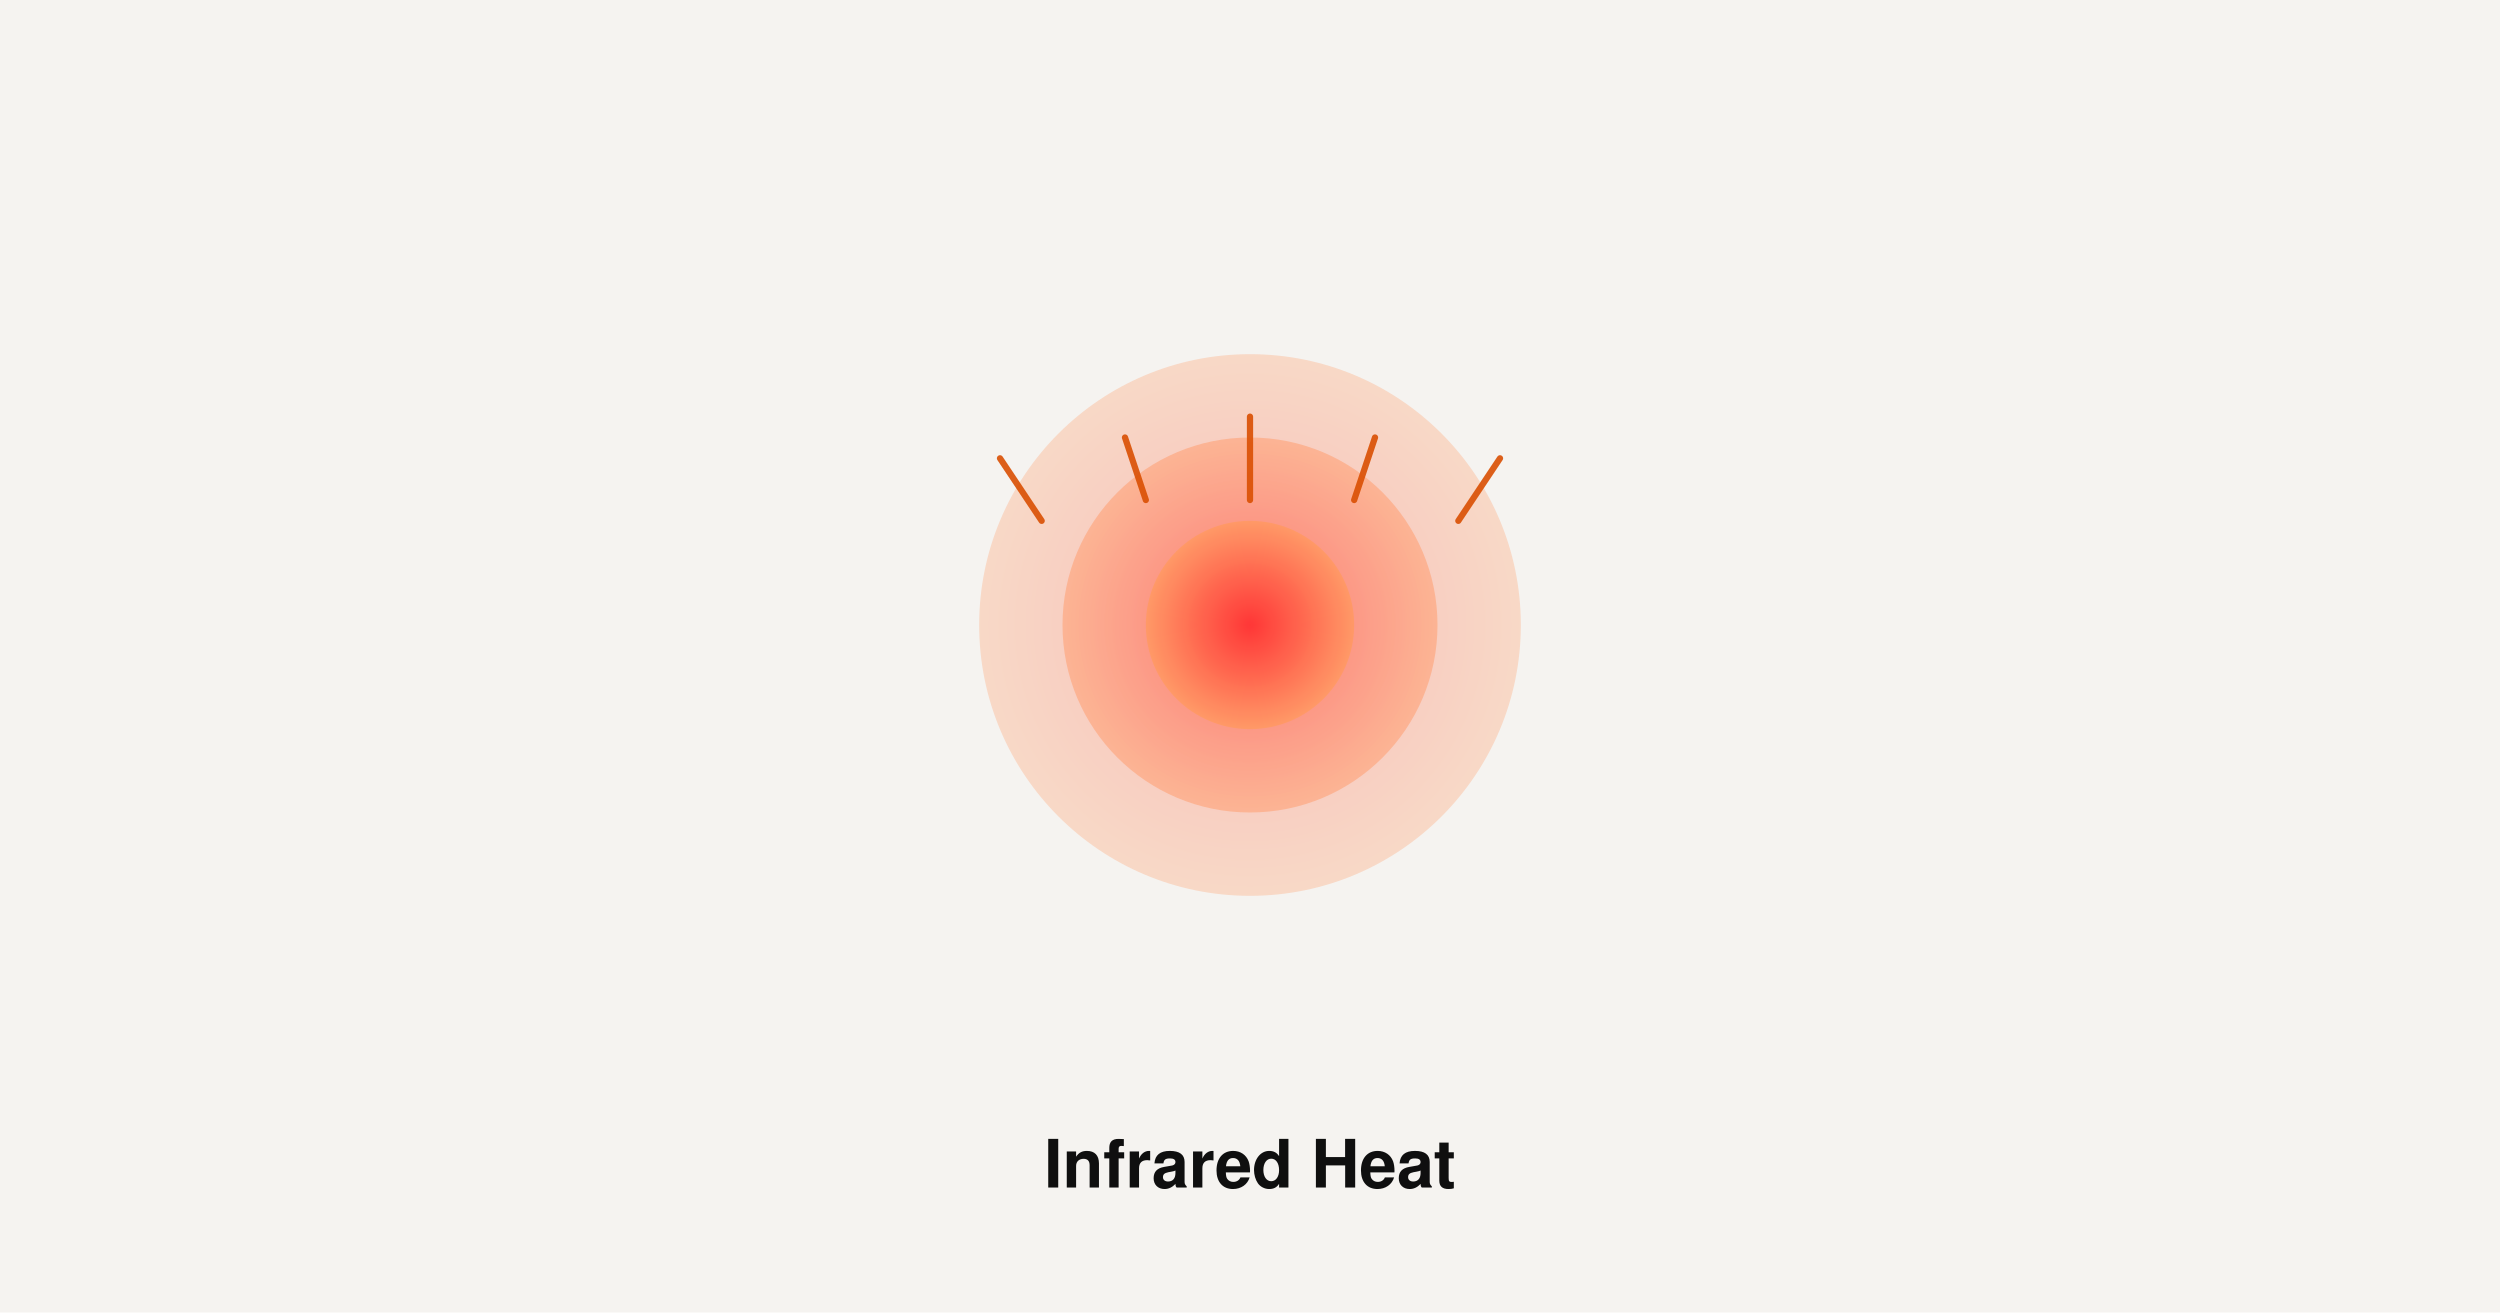
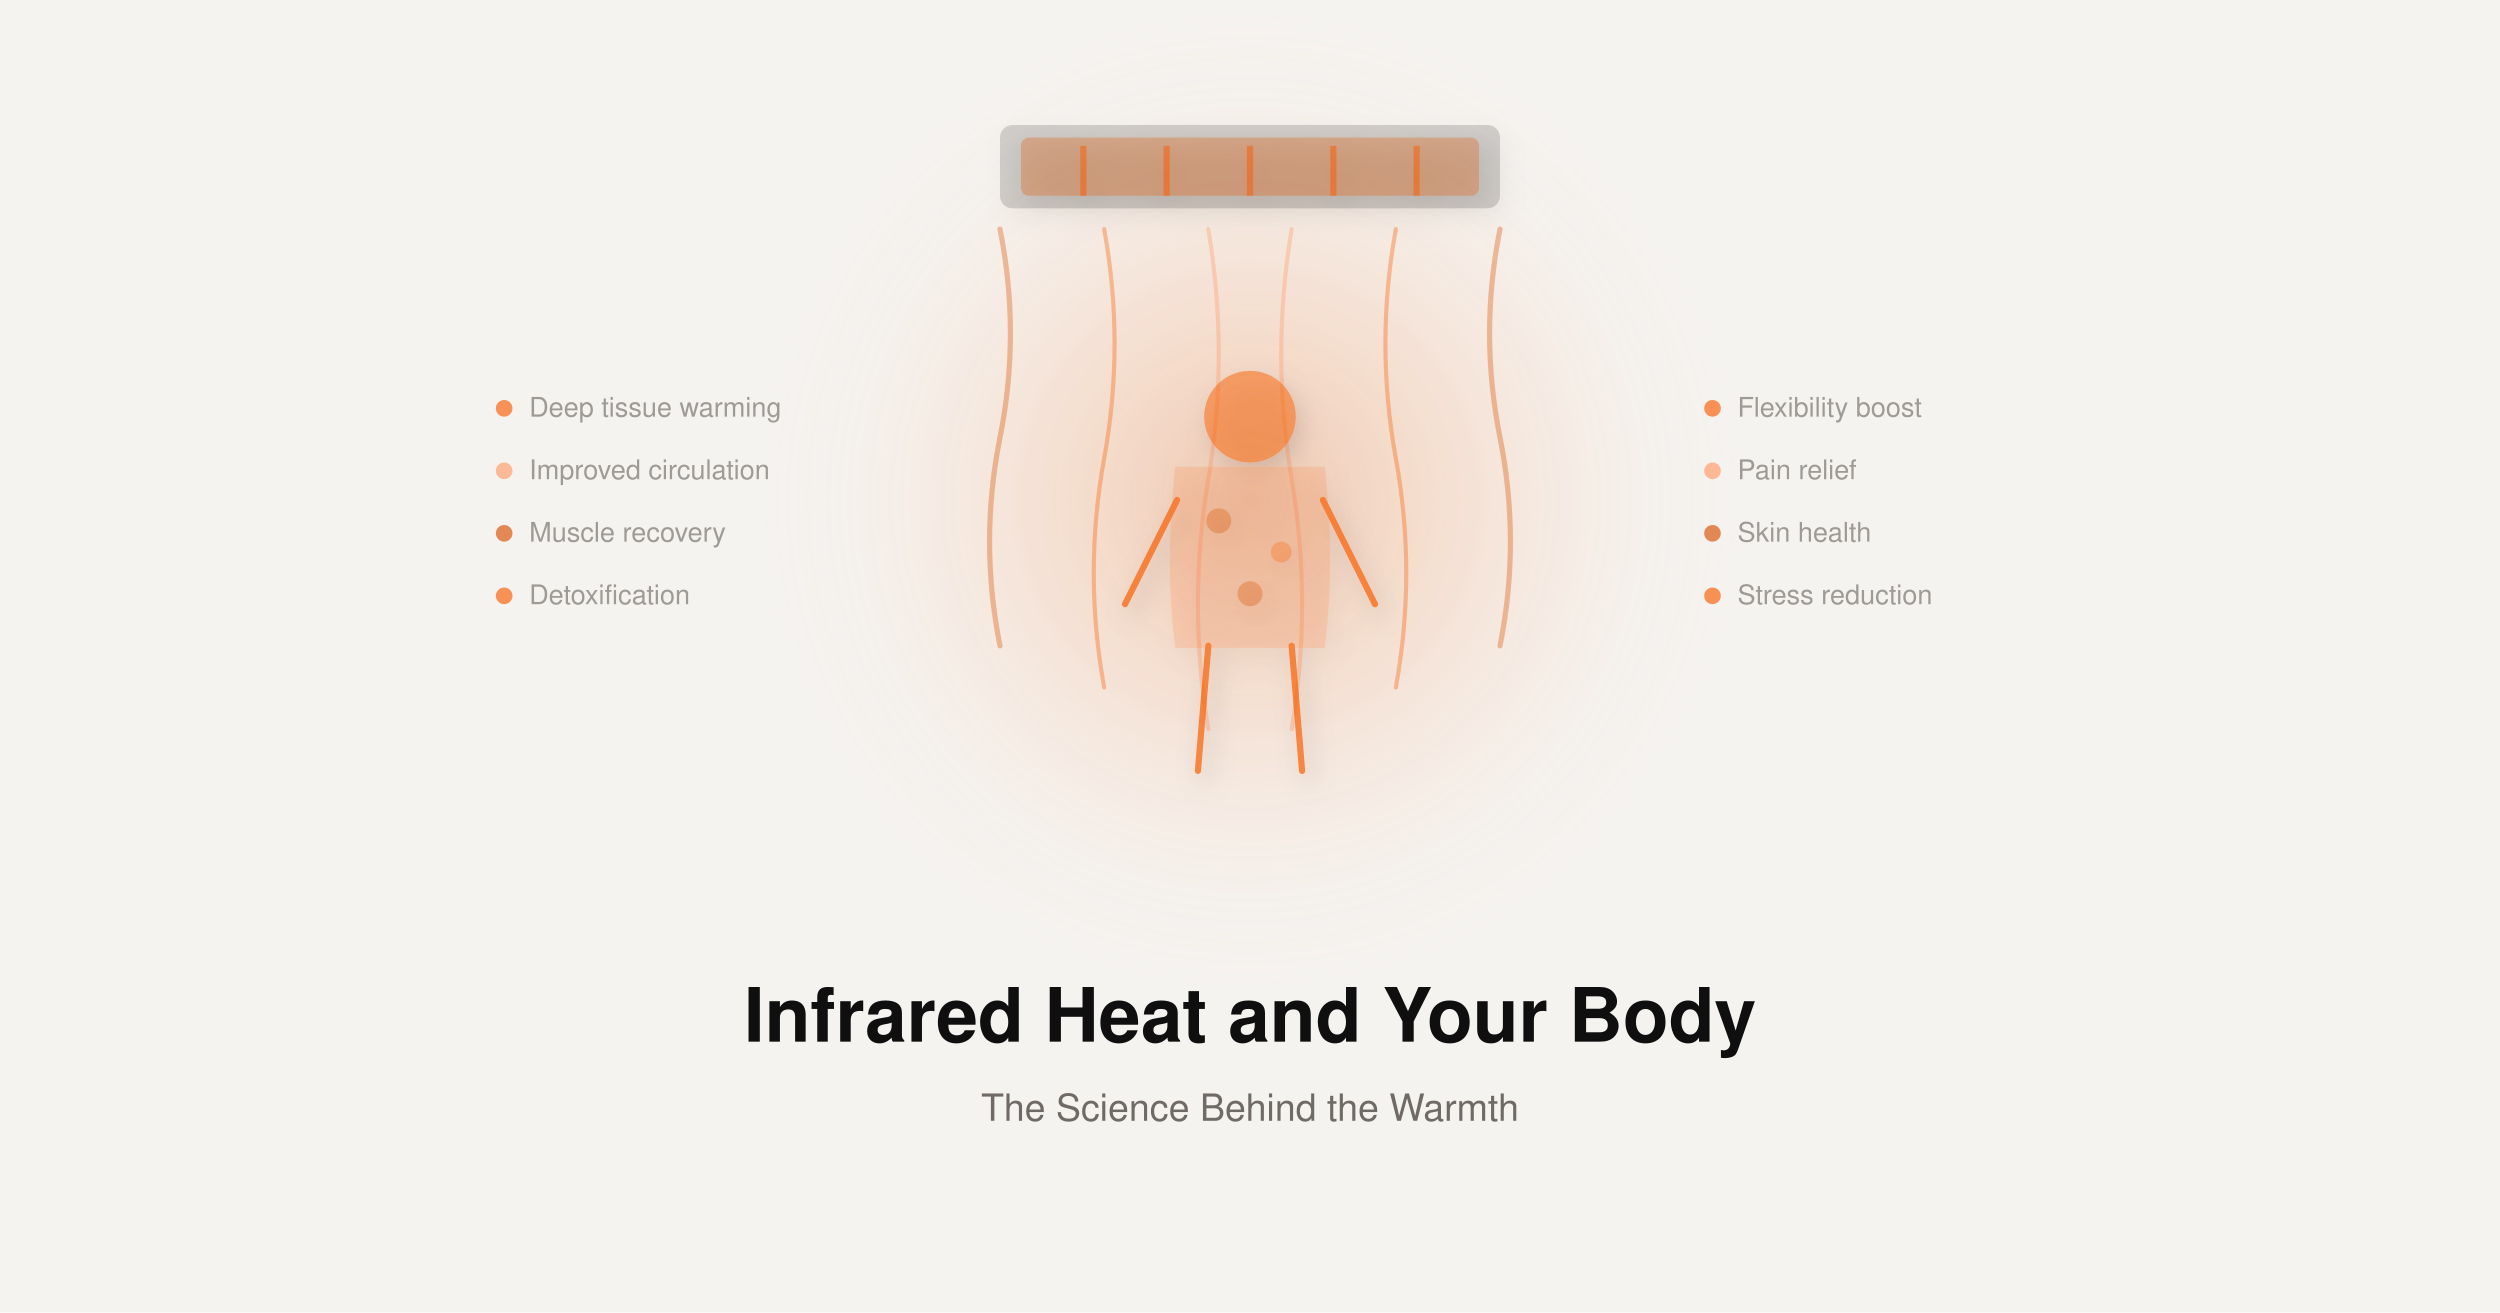
<svg xmlns="http://www.w3.org/2000/svg" viewBox="0 0 1200 630">
-   <rect width="1200" height="630" fill="#f5f3f0" />
  <defs>
-     <radialGradient id="infraGrad" cx="50%" cy="50%" r="50%">
-       <stop offset="0%" style="stop-color:#ff3333" />
-       <stop offset="100%" style="stop-color:#ff9966" />
+     <filter id="shadow" x="-50%" y="-50%" width="200%" height="200%">
+       <feDropShadow dx="3" dy="5" stdDeviation="6" flood-opacity="0.25" flood-color="#000" />
+     </filter>
+     <radialGradient id="heatRadial" cx="50%" cy="50%" r="50%">
+       <stop offset="0%" style="stop-color:#d94f02;stop-opacity:0.25" />
+       <stop offset="40%" style="stop-color:#f75c03;stop-opacity:0.12" />
+       <stop offset="100%" style="stop-color:#f5f3f0;stop-opacity:0" />
    </radialGradient>
  </defs>
-   <circle cx="600" cy="300" r="130" fill="url(#infraGrad)" opacity="0.3" />
-   <circle cx="600" cy="300" r="90" fill="url(#infraGrad)" opacity="0.5" />
-   <circle cx="600" cy="300" r="50" fill="url(#infraGrad)" opacity="0.95" />
-   <path d="M 500 250 L 480 220 M 550 240 L 540 210 M 600 240 L 600 200 M 650 240 L 660 210 M 700 250 L 720 220" stroke="#d94f02" stroke-width="3" opacity="0.9" stroke-linecap="round" />
-   <text x="600" y="570" font-family="Abacaxi, Helvetica, Arial, sans-serif" font-size="32" font-weight="bold" fill="#0f0f0f" text-anchor="middle">
-     Infrared Heat
-   </text>
+   <rect width="1200" height="630" fill="#f5f3f0" />
+   <circle cx="600" cy="240" r="250" fill="url(#heatRadial)" />
+   <g filter="url(#shadow)" transform="translate(600, 80)">
+     <rect x="-120" y="-20" width="240" height="40" rx="6" fill="#0f0f0f" opacity="0.15" />
+     <rect x="-110" y="-14" width="220" height="28" rx="4" fill="#d94f02" opacity="0.3" />
+     <line x1="-80" y1="-10" x2="-80" y2="14" stroke="#f75c03" stroke-width="3" opacity="0.5" />
+     <line x1="-40" y1="-10" x2="-40" y2="14" stroke="#f75c03" stroke-width="3" opacity="0.5" />
+     <line x1="0" y1="-10" x2="0" y2="14" stroke="#f75c03" stroke-width="3" opacity="0.5" />
+     <line x1="40" y1="-10" x2="40" y2="14" stroke="#f75c03" stroke-width="3" opacity="0.5" />
+     <line x1="80" y1="-10" x2="80" y2="14" stroke="#f75c03" stroke-width="3" opacity="0.5" />
+   </g>
+   <g opacity="0.35">
+     <path d="M 480 110 Q 490 160 480 210 Q 470 260 480 310" fill="none" stroke="#d94f02" stroke-width="2.5" stroke-linecap="round" />
+     <path d="M 530 110 Q 540 165 530 220 Q 520 275 530 330" fill="none" stroke="#f75c03" stroke-width="2" stroke-linecap="round" />
+     <path d="M 580 110 Q 590 170 580 230 Q 570 290 580 350" fill="none" stroke="#ff9966" stroke-width="2" stroke-linecap="round" />
+     <path d="M 620 110 Q 610 170 620 230 Q 630 290 620 350" fill="none" stroke="#ff9966" stroke-width="2" stroke-linecap="round" />
+     <path d="M 670 110 Q 660 165 670 220 Q 680 275 670 330" fill="none" stroke="#f75c03" stroke-width="2" stroke-linecap="round" />
+     <path d="M 720 110 Q 710 160 720 210 Q 730 260 720 310" fill="none" stroke="#d94f02" stroke-width="2.5" stroke-linecap="round" />
+   </g>
+   <g filter="url(#shadow)" transform="translate(600, 260)" opacity="0.7">
+     <circle cx="0" cy="-60" r="22" fill="#f75c03" opacity="0.7" />
+     <path d="M -35 -35 Q -40 10 -35 50 L 35 50 Q 40 10 35 -35 Z" fill="#f75c03" opacity="0.2" stroke="#f75c03" stroke-width="2" />
+     <line x1="-35" y1="-20" x2="-60" y2="30" stroke="#f75c03" stroke-width="3" stroke-linecap="round" />
+     <line x1="35" y1="-20" x2="60" y2="30" stroke="#f75c03" stroke-width="3" stroke-linecap="round" />
+     <line x1="-20" y1="50" x2="-25" y2="110" stroke="#f75c03" stroke-width="3" stroke-linecap="round" />
+     <line x1="20" y1="50" x2="25" y2="110" stroke="#f75c03" stroke-width="3" stroke-linecap="round" />
+     <circle cx="-15" cy="-10" r="6" fill="#d94f02" opacity="0.5" />
+     <circle cx="15" cy="5" r="5" fill="#f75c03" opacity="0.45" />
+     <circle cx="0" cy="25" r="6" fill="#d94f02" opacity="0.5" />
+   </g>
+   <g font-family="Abacaxi, Helvetica, Arial, sans-serif" font-size="13" opacity="0.65">
+     <g transform="translate(250, 200)">
+       <circle cx="-8" cy="-4" r="4" fill="#f75c03" />
+       <text x="4" y="0" fill="#6F6A66">Deep tissue warming</text>
+     </g>
+     <g transform="translate(250, 230)">
+       <circle cx="-8" cy="-4" r="4" fill="#ff9966" />
+       <text x="4" y="0" fill="#6F6A66">Improved circulation</text>
+     </g>
+     <g transform="translate(250, 260)">
+       <circle cx="-8" cy="-4" r="4" fill="#d94f02" />
+       <text x="4" y="0" fill="#6F6A66">Muscle recovery</text>
+     </g>
+     <g transform="translate(250, 290)">
+       <circle cx="-8" cy="-4" r="4" fill="#f75c03" />
+       <text x="4" y="0" fill="#6F6A66">Detoxification</text>
+     </g>
+     <g transform="translate(830, 200)">
+       <circle cx="-8" cy="-4" r="4" fill="#f75c03" />
+       <text x="4" y="0" fill="#6F6A66">Flexibility boost</text>
+     </g>
+     <g transform="translate(830, 230)">
+       <circle cx="-8" cy="-4" r="4" fill="#ff9966" />
+       <text x="4" y="0" fill="#6F6A66">Pain relief</text>
+     </g>
+     <g transform="translate(830, 260)">
+       <circle cx="-8" cy="-4" r="4" fill="#d94f02" />
+       <text x="4" y="0" fill="#6F6A66">Skin health</text>
+     </g>
+     <g transform="translate(830, 290)">
+       <circle cx="-8" cy="-4" r="4" fill="#f75c03" />
+       <text x="4" y="0" fill="#6F6A66">Stress reduction</text>
+     </g>
+   </g>
+   <text x="600" y="500" font-family="Abacaxi, Helvetica, Arial, sans-serif" font-size="36" font-weight="bold" fill="#0f0f0f" text-anchor="middle">Infrared Heat and Your Body</text>
+   <text x="600" y="538" font-family="Abacaxi, Helvetica, Arial, sans-serif" font-size="18" fill="#6F6A66" text-anchor="middle">The Science Behind the Warmth</text>
</svg>
